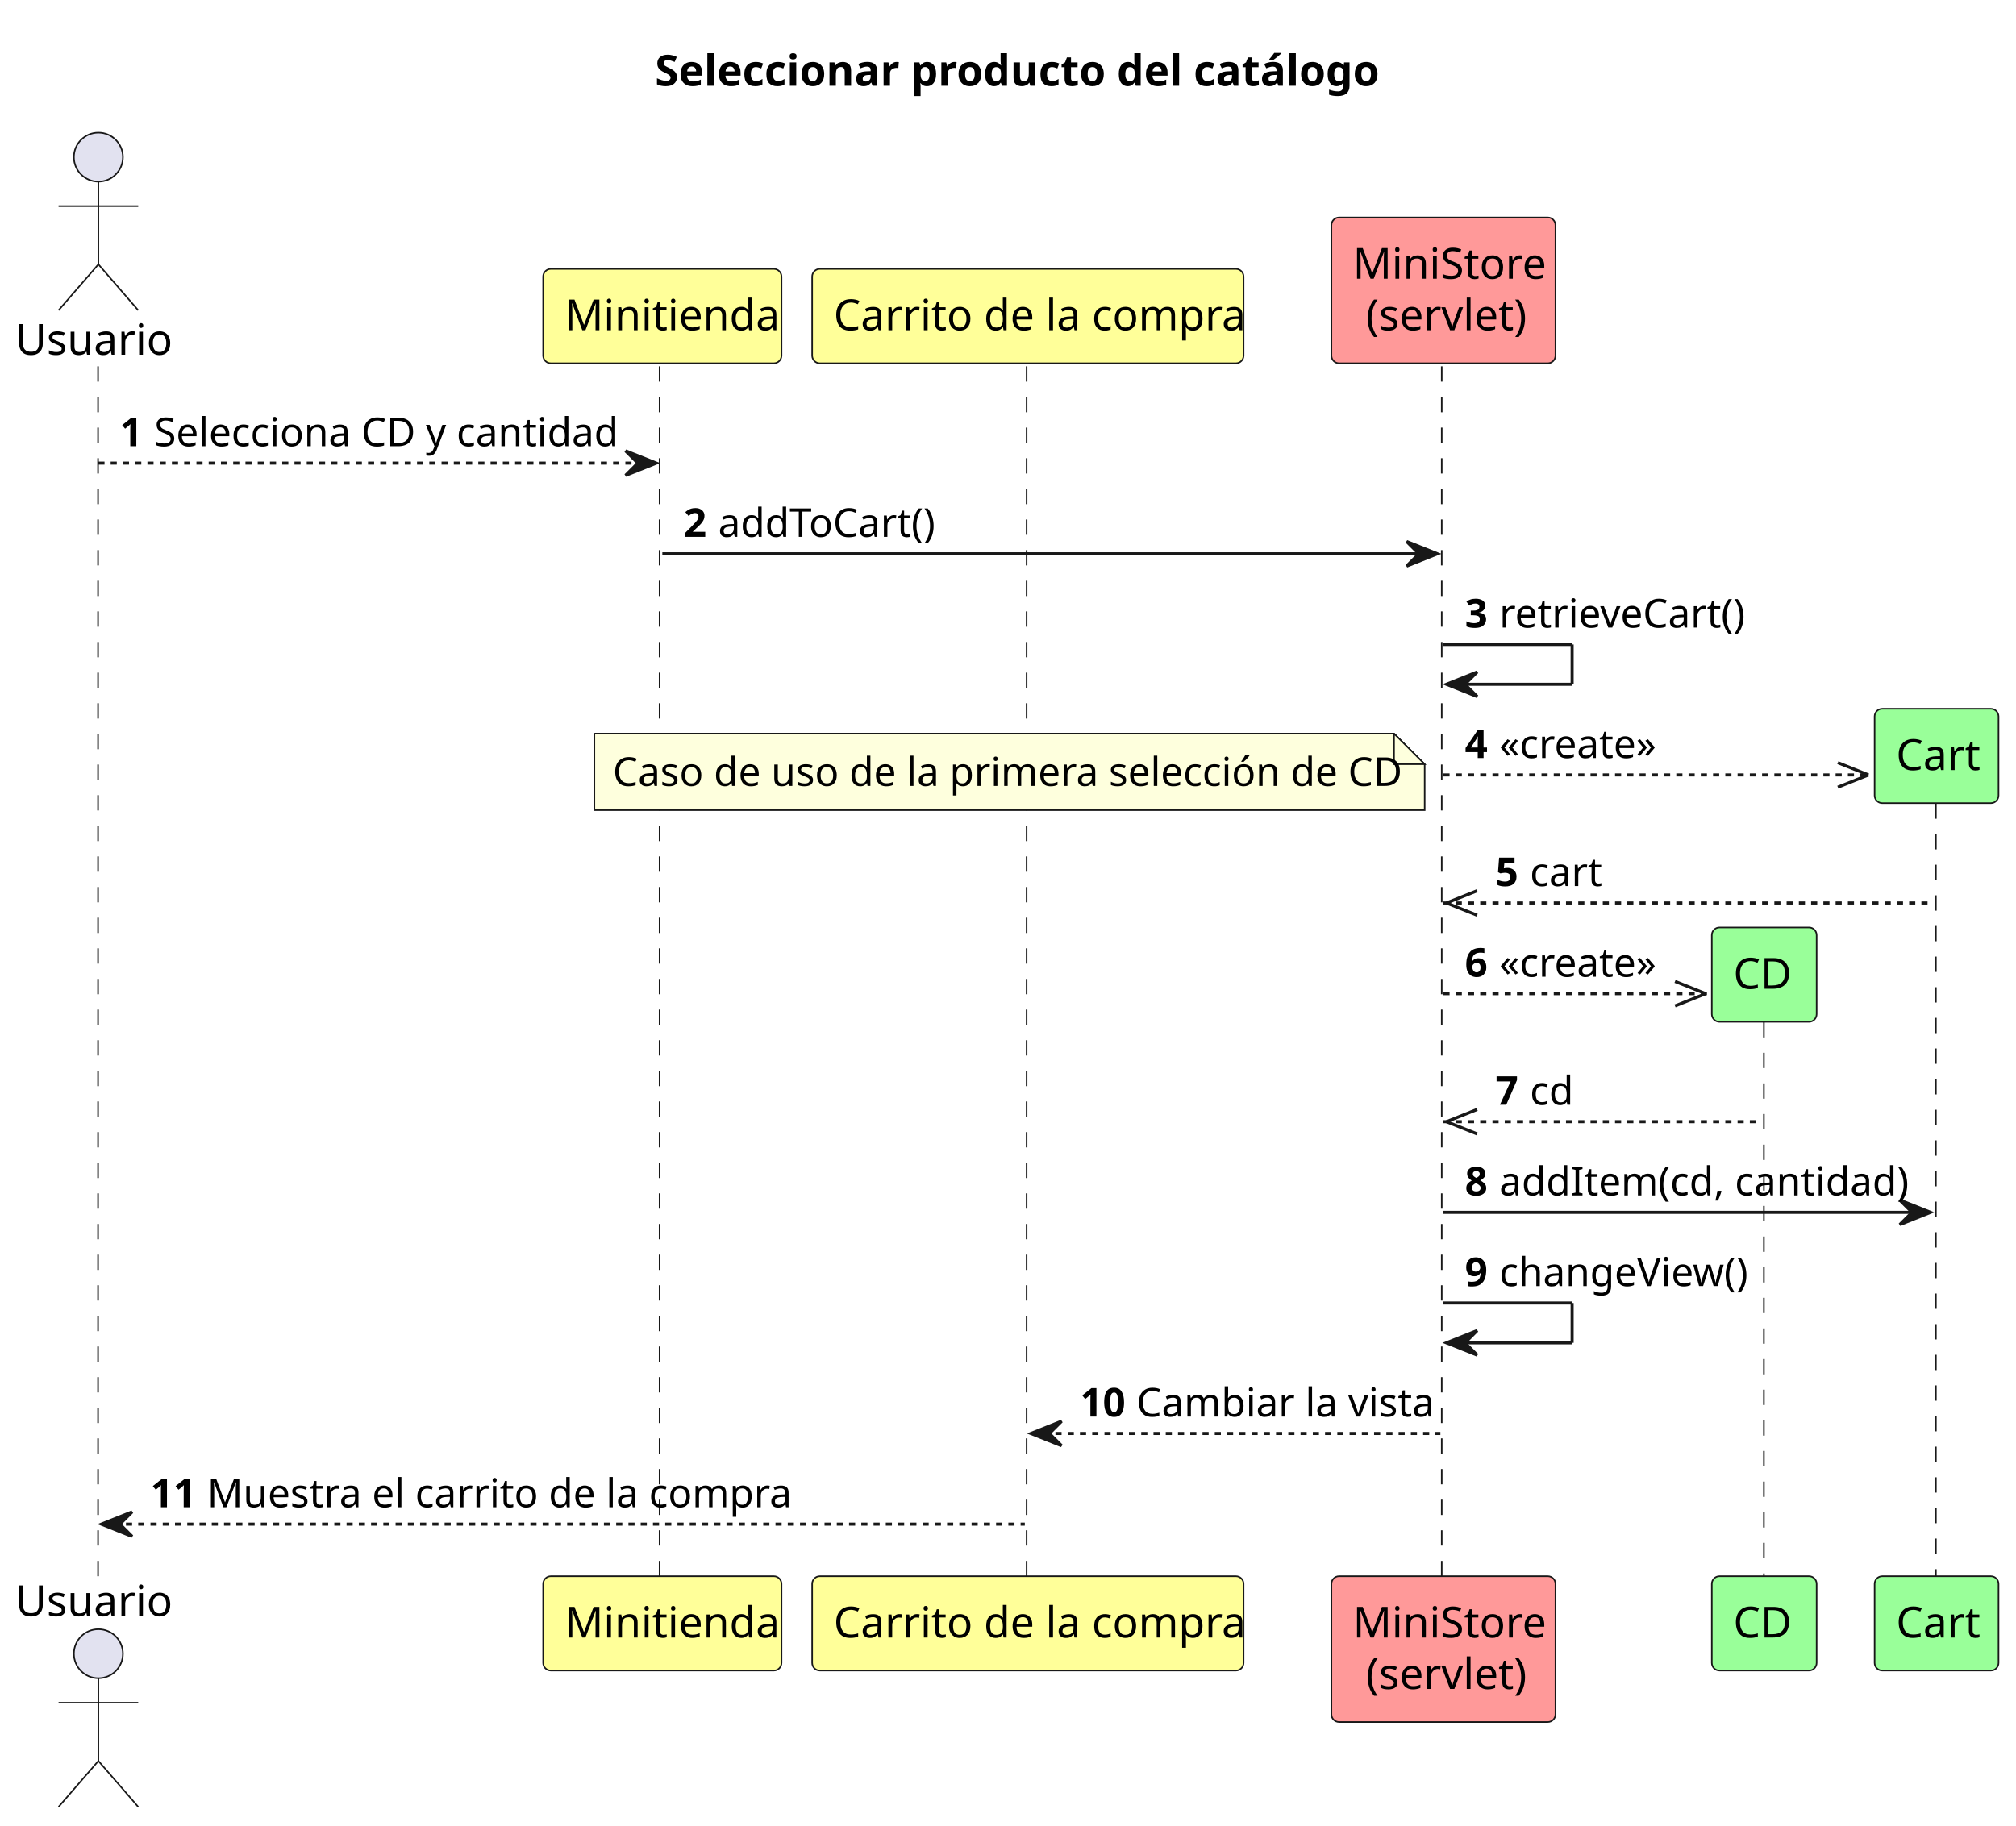
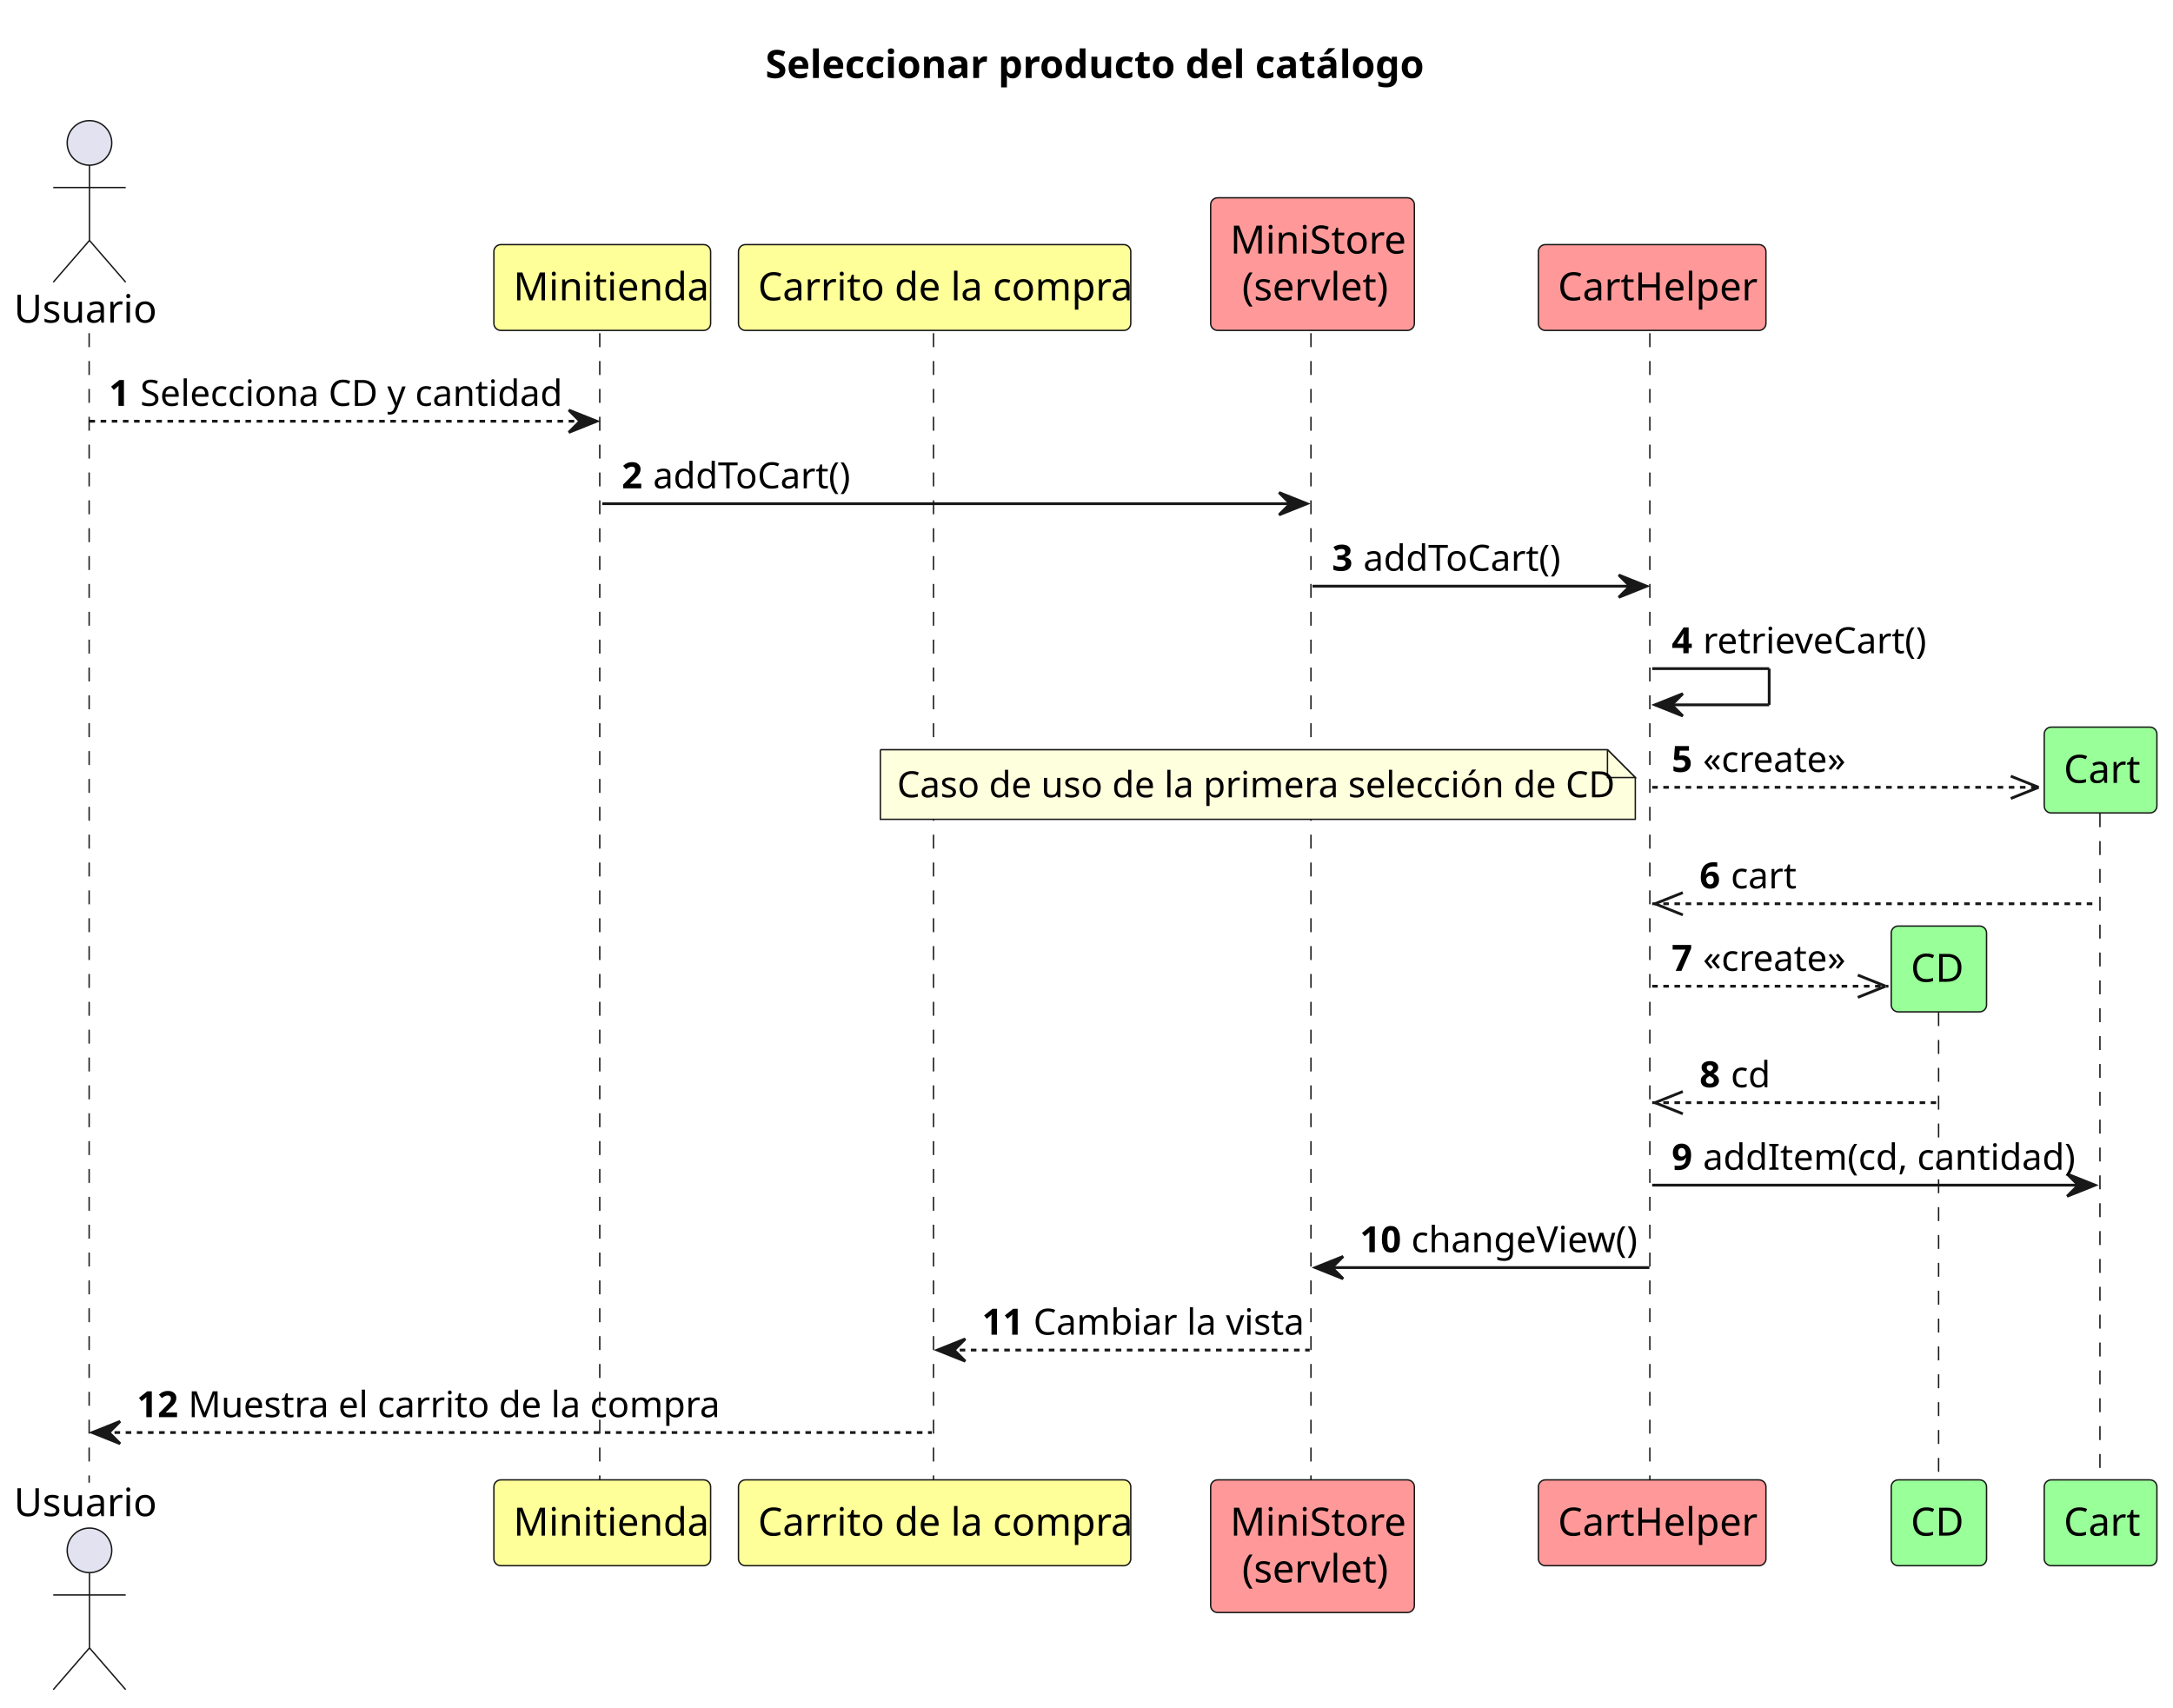
- <svg xmlns="http://www.w3.org/2000/svg" contentStyleType="text/css" height="596px" preserveAspectRatio="none" style="width:658px;height:596px;background:#FFFFFF;" version="1.1" viewBox="0 0 658 596" width="658px" zoomAndPan="magnify">
+ <svg xmlns="http://www.w3.org/2000/svg" contentStyleType="text/css" height="613px" preserveAspectRatio="none" style="width:780px;height:613px;background:#FFFFFF;" version="1.1" viewBox="0 0 780 613" width="780px" zoomAndPan="magnify">
  <defs />
  <g>
-     <text fill="#000000" font-family="sans-serif" font-size="14" font-weight="bold" lengthAdjust="spacing" textLength="228.731" x="213.784" y="28.006">Seleccionar producto del catálogo</text>
-     <line style="stroke:#181818;stroke-width:0.5;stroke-dasharray:5.0,5.0;" x1="32" x2="32" y1="119.6" y2="515.6" />
-     <line style="stroke:#181818;stroke-width:0.5;stroke-dasharray:5.0,5.0;" x1="215.281" x2="215.281" y1="119.6" y2="515.6" />
-     <line style="stroke:#181818;stroke-width:0.5;stroke-dasharray:5.0,5.0;" x1="335.079" x2="335.079" y1="119.6" y2="515.6" />
-     <line style="stroke:#181818;stroke-width:0.5;stroke-dasharray:5.0,5.0;" x1="470.564" x2="470.564" y1="119.6" y2="515.6" />
-     <line style="stroke:#181818;stroke-width:0.5;stroke-dasharray:5.0,5.0;" x1="575.714" x2="575.714" y1="333.7" y2="515.6" />
-     <line style="stroke:#181818;stroke-width:0.5;stroke-dasharray:5.0,5.0;" x1="631.853" x2="631.853" y1="262.3" y2="515.6" />
+     <text fill="#000000" font-family="sans-serif" font-size="14" font-weight="bold" lengthAdjust="spacing" textLength="228.731" x="274.746" y="28.006">Seleccionar producto del catálogo</text>
+     <line style="stroke:#181818;stroke-width:0.5;stroke-dasharray:5.0,5.0;" x1="32" x2="32" y1="119.6" y2="532.2" />
+     <line style="stroke:#181818;stroke-width:0.5;stroke-dasharray:5.0,5.0;" x1="215.281" x2="215.281" y1="119.6" y2="532.2" />
+     <line style="stroke:#181818;stroke-width:0.5;stroke-dasharray:5.0,5.0;" x1="335.079" x2="335.079" y1="119.6" y2="532.2" />
+     <line style="stroke:#181818;stroke-width:0.5;stroke-dasharray:5.0,5.0;" x1="470.564" x2="470.564" y1="119.6" y2="532.2" />
+     <line style="stroke:#181818;stroke-width:0.5;stroke-dasharray:5.0,5.0;" x1="592.212" x2="592.212" y1="119.6" y2="532.2" />
+     <line style="stroke:#181818;stroke-width:0.5;stroke-dasharray:5.0,5.0;" x1="695.861" x2="695.861" y1="363.3" y2="532.2" />
+     <line style="stroke:#181818;stroke-width:0.5;stroke-dasharray:5.0,5.0;" x1="753.778" x2="753.778" y1="291.9" y2="532.2" />
    <text fill="#000000" font-family="sans-serif" font-size="14" lengthAdjust="spacing" textLength="48.23" x="5" y="115.806">Usuario</text>
    <ellipse cx="32.115" cy="51.3" fill="#E2E2F0" rx="8" ry="8" style="stroke:#181818;stroke-width:0.5;" />
    <path d="M32.115,59.3 L32.115,86.3 M19.115,67.3 L45.115,67.3 M32.115,86.3 L19.115,101.3 M32.115,86.3 L45.115,101.3 " fill="none" style="stroke:#181818;stroke-width:0.5;" />
-     <text fill="#000000" font-family="sans-serif" font-size="14" lengthAdjust="spacing" textLength="48.23" x="5" y="527.606">Usuario</text>
-     <ellipse cx="32.115" cy="539.9" fill="#E2E2F0" rx="8" ry="8" style="stroke:#181818;stroke-width:0.5;" />
-     <path d="M32.115,547.9 L32.115,574.9 M19.115,555.9 L45.115,555.9 M32.115,574.9 L19.115,589.9 M32.115,574.9 L45.115,589.9 " fill="none" style="stroke:#181818;stroke-width:0.5;" />
+     <text fill="#000000" font-family="sans-serif" font-size="14" lengthAdjust="spacing" textLength="48.23" x="5" y="544.206">Usuario</text>
+     <ellipse cx="32.115" cy="556.5" fill="#E2E2F0" rx="8" ry="8" style="stroke:#181818;stroke-width:0.5;" />
+     <path d="M32.115,564.5 L32.115,591.5 M19.115,572.5 L45.115,572.5 M32.115,591.5 L19.115,606.5 M32.115,591.5 L45.115,606.5 " fill="none" style="stroke:#181818;stroke-width:0.5;" />
    <rect fill="#FFFF99" height="30.8" rx="2.5" ry="2.5" style="stroke:#181818;stroke-width:0.5;" width="77.798" x="177.281" y="87.8" />
    <text fill="#000000" font-family="sans-serif" font-size="14" lengthAdjust="spacing" textLength="63.798" x="184.281" y="107.806">Minitienda</text>
-     <rect fill="#FFFF99" height="30.8" rx="2.5" ry="2.5" style="stroke:#181818;stroke-width:0.5;" width="77.798" x="177.281" y="514.6" />
-     <text fill="#000000" font-family="sans-serif" font-size="14" lengthAdjust="spacing" textLength="63.798" x="184.281" y="534.606">Minitienda</text>
+     <rect fill="#FFFF99" height="30.8" rx="2.5" ry="2.5" style="stroke:#181818;stroke-width:0.5;" width="77.798" x="177.281" y="531.2" />
+     <text fill="#000000" font-family="sans-serif" font-size="14" lengthAdjust="spacing" textLength="63.798" x="184.281" y="551.206">Minitienda</text>
    <rect fill="#FFFF99" height="30.8" rx="2.5" ry="2.5" style="stroke:#181818;stroke-width:0.5;" width="140.811" x="265.079" y="87.8" />
    <text fill="#000000" font-family="sans-serif" font-size="14" lengthAdjust="spacing" textLength="126.811" x="272.079" y="107.806">Carrito de la compra</text>
-     <rect fill="#FFFF99" height="30.8" rx="2.5" ry="2.5" style="stroke:#181818;stroke-width:0.5;" width="140.811" x="265.079" y="514.6" />
-     <text fill="#000000" font-family="sans-serif" font-size="14" lengthAdjust="spacing" textLength="126.811" x="272.079" y="534.606">Carrito de la compra</text>
+     <rect fill="#FFFF99" height="30.8" rx="2.5" ry="2.5" style="stroke:#181818;stroke-width:0.5;" width="140.811" x="265.079" y="531.2" />
+     <text fill="#000000" font-family="sans-serif" font-size="14" lengthAdjust="spacing" textLength="126.811" x="272.079" y="551.206">Carrito de la compra</text>
    <rect fill="#FF9999" height="47.6" rx="2.5" ry="2.5" style="stroke:#181818;stroke-width:0.5;" width="73.122" x="434.564" y="71" />
    <text fill="#000000" font-family="sans-serif" font-size="14" lengthAdjust="spacing" textLength="59.122" x="441.564" y="91.006">MiniStore</text>
    <text fill="#000000" font-family="sans-serif" font-size="14" lengthAdjust="spacing" textLength="50.554" x="445.848" y="107.806">(servlet)</text>
-     <rect fill="#FF9999" height="47.6" rx="2.5" ry="2.5" style="stroke:#181818;stroke-width:0.5;" width="73.122" x="434.564" y="514.6" />
-     <text fill="#000000" font-family="sans-serif" font-size="14" lengthAdjust="spacing" textLength="59.122" x="441.564" y="534.606">MiniStore</text>
-     <text fill="#000000" font-family="sans-serif" font-size="14" lengthAdjust="spacing" textLength="50.554" x="445.848" y="551.406">(servlet)</text>
-     <rect fill="#99FF99" height="30.8" rx="2.5" ry="2.5" style="stroke:#181818;stroke-width:0.5;" width="34.216" x="558.714" y="514.6" />
-     <text fill="#000000" font-family="sans-serif" font-size="14" lengthAdjust="spacing" textLength="20.216" x="565.714" y="534.606">CD</text>
-     <rect fill="#99FF99" height="30.8" rx="2.5" ry="2.5" style="stroke:#181818;stroke-width:0.5;" width="40.446" x="611.853" y="514.6" />
-     <text fill="#000000" font-family="sans-serif" font-size="14" lengthAdjust="spacing" textLength="26.446" x="618.853" y="534.606">Cart</text>
+     <rect fill="#FF9999" height="47.6" rx="2.5" ry="2.5" style="stroke:#181818;stroke-width:0.5;" width="73.122" x="434.564" y="531.2" />
+     <text fill="#000000" font-family="sans-serif" font-size="14" lengthAdjust="spacing" textLength="59.122" x="441.564" y="551.206">MiniStore</text>
+     <text fill="#000000" font-family="sans-serif" font-size="14" lengthAdjust="spacing" textLength="50.554" x="445.848" y="568.006">(servlet)</text>
+     <rect fill="#FF9999" height="30.8" rx="2.5" ry="2.5" style="stroke:#181818;stroke-width:0.5;" width="81.676" x="552.212" y="87.8" />
+     <text fill="#000000" font-family="sans-serif" font-size="14" lengthAdjust="spacing" textLength="67.676" x="559.212" y="107.806">CartHelper</text>
+     <rect fill="#FF9999" height="30.8" rx="2.5" ry="2.5" style="stroke:#181818;stroke-width:0.5;" width="81.676" x="552.212" y="531.2" />
+     <text fill="#000000" font-family="sans-serif" font-size="14" lengthAdjust="spacing" textLength="67.676" x="559.212" y="551.206">CartHelper</text>
+     <rect fill="#99FF99" height="30.8" rx="2.5" ry="2.5" style="stroke:#181818;stroke-width:0.5;" width="34.216" x="678.861" y="531.2" />
+     <text fill="#000000" font-family="sans-serif" font-size="14" lengthAdjust="spacing" textLength="20.216" x="685.861" y="551.206">CD</text>
+     <rect fill="#99FF99" height="30.8" rx="2.5" ry="2.5" style="stroke:#181818;stroke-width:0.5;" width="40.446" x="733.778" y="531.2" />
+     <text fill="#000000" font-family="sans-serif" font-size="14" lengthAdjust="spacing" textLength="26.446" x="740.778" y="551.206">Cart</text>
    <polygon fill="#181818" points="204.18,147.2,214.18,151.2,204.18,155.2,208.18,151.2" style="stroke:#181818;stroke-width:1.0;" />
    <line style="stroke:#181818;stroke-width:1.0;stroke-dasharray:2.0,2.0;" x1="32.115" x2="210.18" y1="151.2" y2="151.2" />
    <text fill="#000000" font-family="sans-serif" font-size="13" font-weight="bold" lengthAdjust="spacing" textLength="7.228" x="39.115" y="145.677">1</text>
    <text fill="#000000" font-family="sans-serif" font-size="13" lengthAdjust="spacing" textLength="148.837" x="50.343" y="145.677">Selecciona CD y cantidad</text>
    <polygon fill="#181818" points="459.125,176.8,469.125,180.8,459.125,184.8,463.125,180.8" style="stroke:#181818;stroke-width:1.0;" />
    <line style="stroke:#181818;stroke-width:1.0;" x1="216.18" x2="465.125" y1="180.8" y2="180.8" />
    <text fill="#000000" font-family="sans-serif" font-size="13" font-weight="bold" lengthAdjust="spacing" textLength="7.228" x="223.18" y="175.277">2</text>
    <text fill="#000000" font-family="sans-serif" font-size="13" lengthAdjust="spacing" textLength="70.07" x="234.408" y="175.277">addToCart()</text>
-     <line style="stroke:#181818;stroke-width:1.0;" x1="471.125" x2="513.125" y1="210.4" y2="210.4" />
-     <line style="stroke:#181818;stroke-width:1.0;" x1="513.125" x2="513.125" y1="210.4" y2="223.4" />
-     <line style="stroke:#181818;stroke-width:1.0;" x1="472.125" x2="513.125" y1="223.4" y2="223.4" />
-     <polygon fill="#181818" points="482.125,219.4,472.125,223.4,482.125,227.4,478.125,223.4" style="stroke:#181818;stroke-width:1.0;" />
+     <polygon fill="#181818" points="581.05,206.4,591.05,210.4,581.05,214.4,585.05,210.4" style="stroke:#181818;stroke-width:1.0;" />
+     <line style="stroke:#181818;stroke-width:1.0;" x1="471.125" x2="587.05" y1="210.4" y2="210.4" />
    <text fill="#000000" font-family="sans-serif" font-size="13" font-weight="bold" lengthAdjust="spacing" textLength="7.228" x="478.125" y="204.877">3</text>
-     <text fill="#000000" font-family="sans-serif" font-size="13" lengthAdjust="spacing" textLength="76.557" x="489.353" y="204.877">retrieveCart()</text>
-     <line style="stroke:#181818;stroke-width:1.0;" x1="609.853" x2="599.853" y1="253" y2="249" />
-     <line style="stroke:#181818;stroke-width:1.0;" x1="609.853" x2="599.853" y1="253" y2="257" />
-     <line style="stroke:#181818;stroke-width:1.0;stroke-dasharray:2.0,2.0;" x1="471.125" x2="610.853" y1="253" y2="253" />
-     <text fill="#000000" font-family="sans-serif" font-size="13" font-weight="bold" lengthAdjust="spacing" textLength="7.228" x="478.125" y="247.477">4</text>
-     <text fill="#000000" font-family="sans-serif" font-size="13" lengthAdjust="spacing" textLength="50.583" x="489.353" y="247.477">«create»</text>
-     <rect fill="#99FF99" height="30.8" rx="2.5" ry="2.5" style="stroke:#181818;stroke-width:0.5;" width="40.446" x="611.853" y="231.4" />
-     <text fill="#000000" font-family="sans-serif" font-size="14" lengthAdjust="spacing" textLength="26.446" x="618.853" y="251.406">Cart</text>
-     <path d="M194,239.5 L194,264.5 L465,264.5 L465,249.5 L455,239.5 L194,239.5 " fill="#FEFFDD" style="stroke:#181818;stroke-width:0.5;" />
-     <path d="M455,239.5 L455,249.5 L465,249.5 L455,239.5 " fill="#FEFFDD" style="stroke:#181818;stroke-width:0.5;" />
-     <text fill="#000000" font-family="sans-serif" font-size="13" lengthAdjust="spacing" textLength="250.705" x="200" y="256.577">Caso de uso de la primera selección de CD</text>
-     <line style="stroke:#181818;stroke-width:1.0;" x1="472.125" x2="482.125" y1="294.8" y2="290.8" />
-     <line style="stroke:#181818;stroke-width:1.0;" x1="472.125" x2="482.125" y1="294.8" y2="298.8" />
-     <line style="stroke:#181818;stroke-width:1.0;stroke-dasharray:2.0,2.0;" x1="471.125" x2="631.076" y1="294.8" y2="294.8" />
-     <text fill="#000000" font-family="sans-serif" font-size="13" font-weight="bold" lengthAdjust="spacing" textLength="7.228" x="488.125" y="289.277">5</text>
-     <text fill="#000000" font-family="sans-serif" font-size="13" lengthAdjust="spacing" textLength="21.671" x="499.353" y="289.277">cart</text>
-     <line style="stroke:#181818;stroke-width:1.0;" x1="556.714" x2="546.714" y1="324.4" y2="320.4" />
-     <line style="stroke:#181818;stroke-width:1.0;" x1="556.714" x2="546.714" y1="324.4" y2="328.4" />
-     <line style="stroke:#181818;stroke-width:1.0;stroke-dasharray:2.0,2.0;" x1="471.125" x2="557.714" y1="324.4" y2="324.4" />
-     <text fill="#000000" font-family="sans-serif" font-size="13" font-weight="bold" lengthAdjust="spacing" textLength="7.228" x="478.125" y="318.877">6</text>
-     <text fill="#000000" font-family="sans-serif" font-size="13" lengthAdjust="spacing" textLength="50.583" x="489.353" y="318.877">«create»</text>
-     <rect fill="#99FF99" height="30.8" rx="2.5" ry="2.5" style="stroke:#181818;stroke-width:0.5;" width="34.216" x="558.714" y="302.8" />
-     <text fill="#000000" font-family="sans-serif" font-size="14" lengthAdjust="spacing" textLength="20.216" x="565.714" y="322.806">CD</text>
-     <line style="stroke:#181818;stroke-width:1.0;" x1="472.125" x2="482.125" y1="366.2" y2="362.2" />
-     <line style="stroke:#181818;stroke-width:1.0;" x1="472.125" x2="482.125" y1="366.2" y2="370.2" />
-     <line style="stroke:#181818;stroke-width:1.0;stroke-dasharray:2.0,2.0;" x1="471.125" x2="574.822" y1="366.2" y2="366.2" />
-     <text fill="#000000" font-family="sans-serif" font-size="13" font-weight="bold" lengthAdjust="spacing" textLength="7.228" x="488.125" y="360.677">7</text>
-     <text fill="#000000" font-family="sans-serif" font-size="13" lengthAdjust="spacing" textLength="13.728" x="499.353" y="360.677">cd</text>
-     <polygon fill="#181818" points="620.076,391.8,630.076,395.8,620.076,399.8,624.076,395.8" style="stroke:#181818;stroke-width:1.0;" />
-     <line style="stroke:#181818;stroke-width:1.0;" x1="471.125" x2="626.076" y1="395.8" y2="395.8" />
-     <text fill="#000000" font-family="sans-serif" font-size="13" font-weight="bold" lengthAdjust="spacing" textLength="7.228" x="478.125" y="390.277">8</text>
-     <text fill="#000000" font-family="sans-serif" font-size="13" lengthAdjust="spacing" textLength="125.723" x="489.353" y="390.277">addItem(cd, cantidad)</text>
-     <line style="stroke:#181818;stroke-width:1.0;" x1="471.125" x2="513.125" y1="425.4" y2="425.4" />
-     <line style="stroke:#181818;stroke-width:1.0;" x1="513.125" x2="513.125" y1="425.4" y2="438.4" />
-     <line style="stroke:#181818;stroke-width:1.0;" x1="472.125" x2="513.125" y1="438.4" y2="438.4" />
-     <polygon fill="#181818" points="482.125,434.4,472.125,438.4,482.125,442.4,478.125,438.4" style="stroke:#181818;stroke-width:1.0;" />
-     <text fill="#000000" font-family="sans-serif" font-size="13" font-weight="bold" lengthAdjust="spacing" textLength="7.228" x="478.125" y="419.877">9</text>
-     <text fill="#000000" font-family="sans-serif" font-size="13" lengthAdjust="spacing" textLength="79.469" x="489.353" y="419.877">changeView()</text>
-     <polygon fill="#181818" points="346.485,464,336.485,468,346.485,472,342.485,468" style="stroke:#181818;stroke-width:1.0;" />
-     <line style="stroke:#181818;stroke-width:1.0;stroke-dasharray:2.0,2.0;" x1="340.485" x2="470.125" y1="468" y2="468" />
-     <text fill="#000000" font-family="sans-serif" font-size="13" font-weight="bold" lengthAdjust="spacing" textLength="14.456" x="352.485" y="462.477">10</text>
-     <text fill="#000000" font-family="sans-serif" font-size="13" lengthAdjust="spacing" textLength="93.184" x="370.941" y="462.477">Cambiar la vista</text>
-     <polygon fill="#181818" points="43.115,493.6,33.115,497.6,43.115,501.6,39.115,497.6" style="stroke:#181818;stroke-width:1.0;" />
-     <line style="stroke:#181818;stroke-width:1.0;stroke-dasharray:2.0,2.0;" x1="37.115" x2="334.485" y1="497.6" y2="497.6" />
-     <text fill="#000000" font-family="sans-serif" font-size="13" font-weight="bold" lengthAdjust="spacing" textLength="14.456" x="49.115" y="492.077">11</text>
-     <text fill="#000000" font-family="sans-serif" font-size="13" lengthAdjust="spacing" textLength="179.166" x="67.571" y="492.077">Muestra el carrito de la compra</text>
+     <text fill="#000000" font-family="sans-serif" font-size="13" lengthAdjust="spacing" textLength="70.07" x="489.353" y="204.877">addToCart()</text>
+     <line style="stroke:#181818;stroke-width:1.0;" x1="593.05" x2="635.05" y1="240" y2="240" />
+     <line style="stroke:#181818;stroke-width:1.0;" x1="635.05" x2="635.05" y1="240" y2="253" />
+     <line style="stroke:#181818;stroke-width:1.0;" x1="594.05" x2="635.05" y1="253" y2="253" />
+     <polygon fill="#181818" points="604.05,249,594.05,253,604.05,257,600.05,253" style="stroke:#181818;stroke-width:1.0;" />
+     <text fill="#000000" font-family="sans-serif" font-size="13" font-weight="bold" lengthAdjust="spacing" textLength="7.228" x="600.05" y="234.477">4</text>
+     <text fill="#000000" font-family="sans-serif" font-size="13" lengthAdjust="spacing" textLength="76.557" x="611.278" y="234.477">retrieveCart()</text>
+     <line style="stroke:#181818;stroke-width:1.0;" x1="731.778" x2="721.778" y1="282.6" y2="278.6" />
+     <line style="stroke:#181818;stroke-width:1.0;" x1="731.778" x2="721.778" y1="282.6" y2="286.6" />
+     <line style="stroke:#181818;stroke-width:1.0;stroke-dasharray:2.0,2.0;" x1="593.05" x2="732.778" y1="282.6" y2="282.6" />
+     <text fill="#000000" font-family="sans-serif" font-size="13" font-weight="bold" lengthAdjust="spacing" textLength="7.228" x="600.05" y="277.077">5</text>
+     <text fill="#000000" font-family="sans-serif" font-size="13" lengthAdjust="spacing" textLength="50.583" x="611.278" y="277.077">«create»</text>
+     <rect fill="#99FF99" height="30.8" rx="2.5" ry="2.5" style="stroke:#181818;stroke-width:0.5;" width="40.446" x="733.778" y="261" />
+     <text fill="#000000" font-family="sans-serif" font-size="14" lengthAdjust="spacing" textLength="26.446" x="740.778" y="281.006">Cart</text>
+     <path d="M316,269.1 L316,294.1 L587,294.1 L587,279.1 L577,269.1 L316,269.1 " fill="#FEFFDD" style="stroke:#181818;stroke-width:0.5;" />
+     <path d="M577,269.1 L577,279.1 L587,279.1 L577,269.1 " fill="#FEFFDD" style="stroke:#181818;stroke-width:0.5;" />
+     <text fill="#000000" font-family="sans-serif" font-size="13" lengthAdjust="spacing" textLength="250.705" x="322" y="286.177">Caso de uso de la primera selección de CD</text>
+     <line style="stroke:#181818;stroke-width:1.0;" x1="594.05" x2="604.05" y1="324.4" y2="320.4" />
+     <line style="stroke:#181818;stroke-width:1.0;" x1="594.05" x2="604.05" y1="324.4" y2="328.4" />
+     <line style="stroke:#181818;stroke-width:1.0;stroke-dasharray:2.0,2.0;" x1="593.05" x2="753.001" y1="324.4" y2="324.4" />
+     <text fill="#000000" font-family="sans-serif" font-size="13" font-weight="bold" lengthAdjust="spacing" textLength="7.228" x="610.05" y="318.877">6</text>
+     <text fill="#000000" font-family="sans-serif" font-size="13" lengthAdjust="spacing" textLength="21.671" x="621.278" y="318.877">cart</text>
+     <line style="stroke:#181818;stroke-width:1.0;" x1="676.861" x2="666.861" y1="354" y2="350" />
+     <line style="stroke:#181818;stroke-width:1.0;" x1="676.861" x2="666.861" y1="354" y2="358" />
+     <line style="stroke:#181818;stroke-width:1.0;stroke-dasharray:2.0,2.0;" x1="593.05" x2="677.861" y1="354" y2="354" />
+     <text fill="#000000" font-family="sans-serif" font-size="13" font-weight="bold" lengthAdjust="spacing" textLength="7.228" x="600.05" y="348.477">7</text>
+     <text fill="#000000" font-family="sans-serif" font-size="13" lengthAdjust="spacing" textLength="50.583" x="611.278" y="348.477">«create»</text>
+     <rect fill="#99FF99" height="30.8" rx="2.5" ry="2.5" style="stroke:#181818;stroke-width:0.5;" width="34.216" x="678.861" y="332.4" />
+     <text fill="#000000" font-family="sans-serif" font-size="14" lengthAdjust="spacing" textLength="20.216" x="685.861" y="352.406">CD</text>
+     <line style="stroke:#181818;stroke-width:1.0;" x1="594.05" x2="604.05" y1="395.8" y2="391.8" />
+     <line style="stroke:#181818;stroke-width:1.0;" x1="594.05" x2="604.05" y1="395.8" y2="399.8" />
+     <line style="stroke:#181818;stroke-width:1.0;stroke-dasharray:2.0,2.0;" x1="593.05" x2="694.969" y1="395.8" y2="395.8" />
+     <text fill="#000000" font-family="sans-serif" font-size="13" font-weight="bold" lengthAdjust="spacing" textLength="7.228" x="610.05" y="390.277">8</text>
+     <text fill="#000000" font-family="sans-serif" font-size="13" lengthAdjust="spacing" textLength="13.728" x="621.278" y="390.277">cd</text>
+     <polygon fill="#181818" points="742.001,421.4,752.001,425.4,742.001,429.4,746.001,425.4" style="stroke:#181818;stroke-width:1.0;" />
+     <line style="stroke:#181818;stroke-width:1.0;" x1="593.05" x2="748.001" y1="425.4" y2="425.4" />
+     <text fill="#000000" font-family="sans-serif" font-size="13" font-weight="bold" lengthAdjust="spacing" textLength="7.228" x="600.05" y="419.877">9</text>
+     <text fill="#000000" font-family="sans-serif" font-size="13" lengthAdjust="spacing" textLength="125.723" x="611.278" y="419.877">addItem(cd, cantidad)</text>
+     <polygon fill="#181818" points="482.125,451,472.125,455,482.125,459,478.125,455" style="stroke:#181818;stroke-width:1.0;" />
+     <line style="stroke:#181818;stroke-width:1.0;" x1="476.125" x2="592.05" y1="455" y2="455" />
+     <text fill="#000000" font-family="sans-serif" font-size="13" font-weight="bold" lengthAdjust="spacing" textLength="14.456" x="488.125" y="449.477">10</text>
+     <text fill="#000000" font-family="sans-serif" font-size="13" lengthAdjust="spacing" textLength="79.469" x="506.581" y="449.477">changeView()</text>
+     <polygon fill="#181818" points="346.485,480.6,336.485,484.6,346.485,488.6,342.485,484.6" style="stroke:#181818;stroke-width:1.0;" />
+     <line style="stroke:#181818;stroke-width:1.0;stroke-dasharray:2.0,2.0;" x1="340.485" x2="470.125" y1="484.6" y2="484.6" />
+     <text fill="#000000" font-family="sans-serif" font-size="13" font-weight="bold" lengthAdjust="spacing" textLength="14.456" x="352.485" y="479.077">11</text>
+     <text fill="#000000" font-family="sans-serif" font-size="13" lengthAdjust="spacing" textLength="93.184" x="370.941" y="479.077">Cambiar la vista</text>
+     <polygon fill="#181818" points="43.115,510.2,33.115,514.2,43.115,518.2,39.115,514.2" style="stroke:#181818;stroke-width:1.0;" />
+     <line style="stroke:#181818;stroke-width:1.0;stroke-dasharray:2.0,2.0;" x1="37.115" x2="334.485" y1="514.2" y2="514.2" />
+     <text fill="#000000" font-family="sans-serif" font-size="13" font-weight="bold" lengthAdjust="spacing" textLength="14.456" x="49.115" y="508.677">12</text>
+     <text fill="#000000" font-family="sans-serif" font-size="13" lengthAdjust="spacing" textLength="179.166" x="67.571" y="508.677">Muestra el carrito de la compra</text>
  </g>
</svg>
